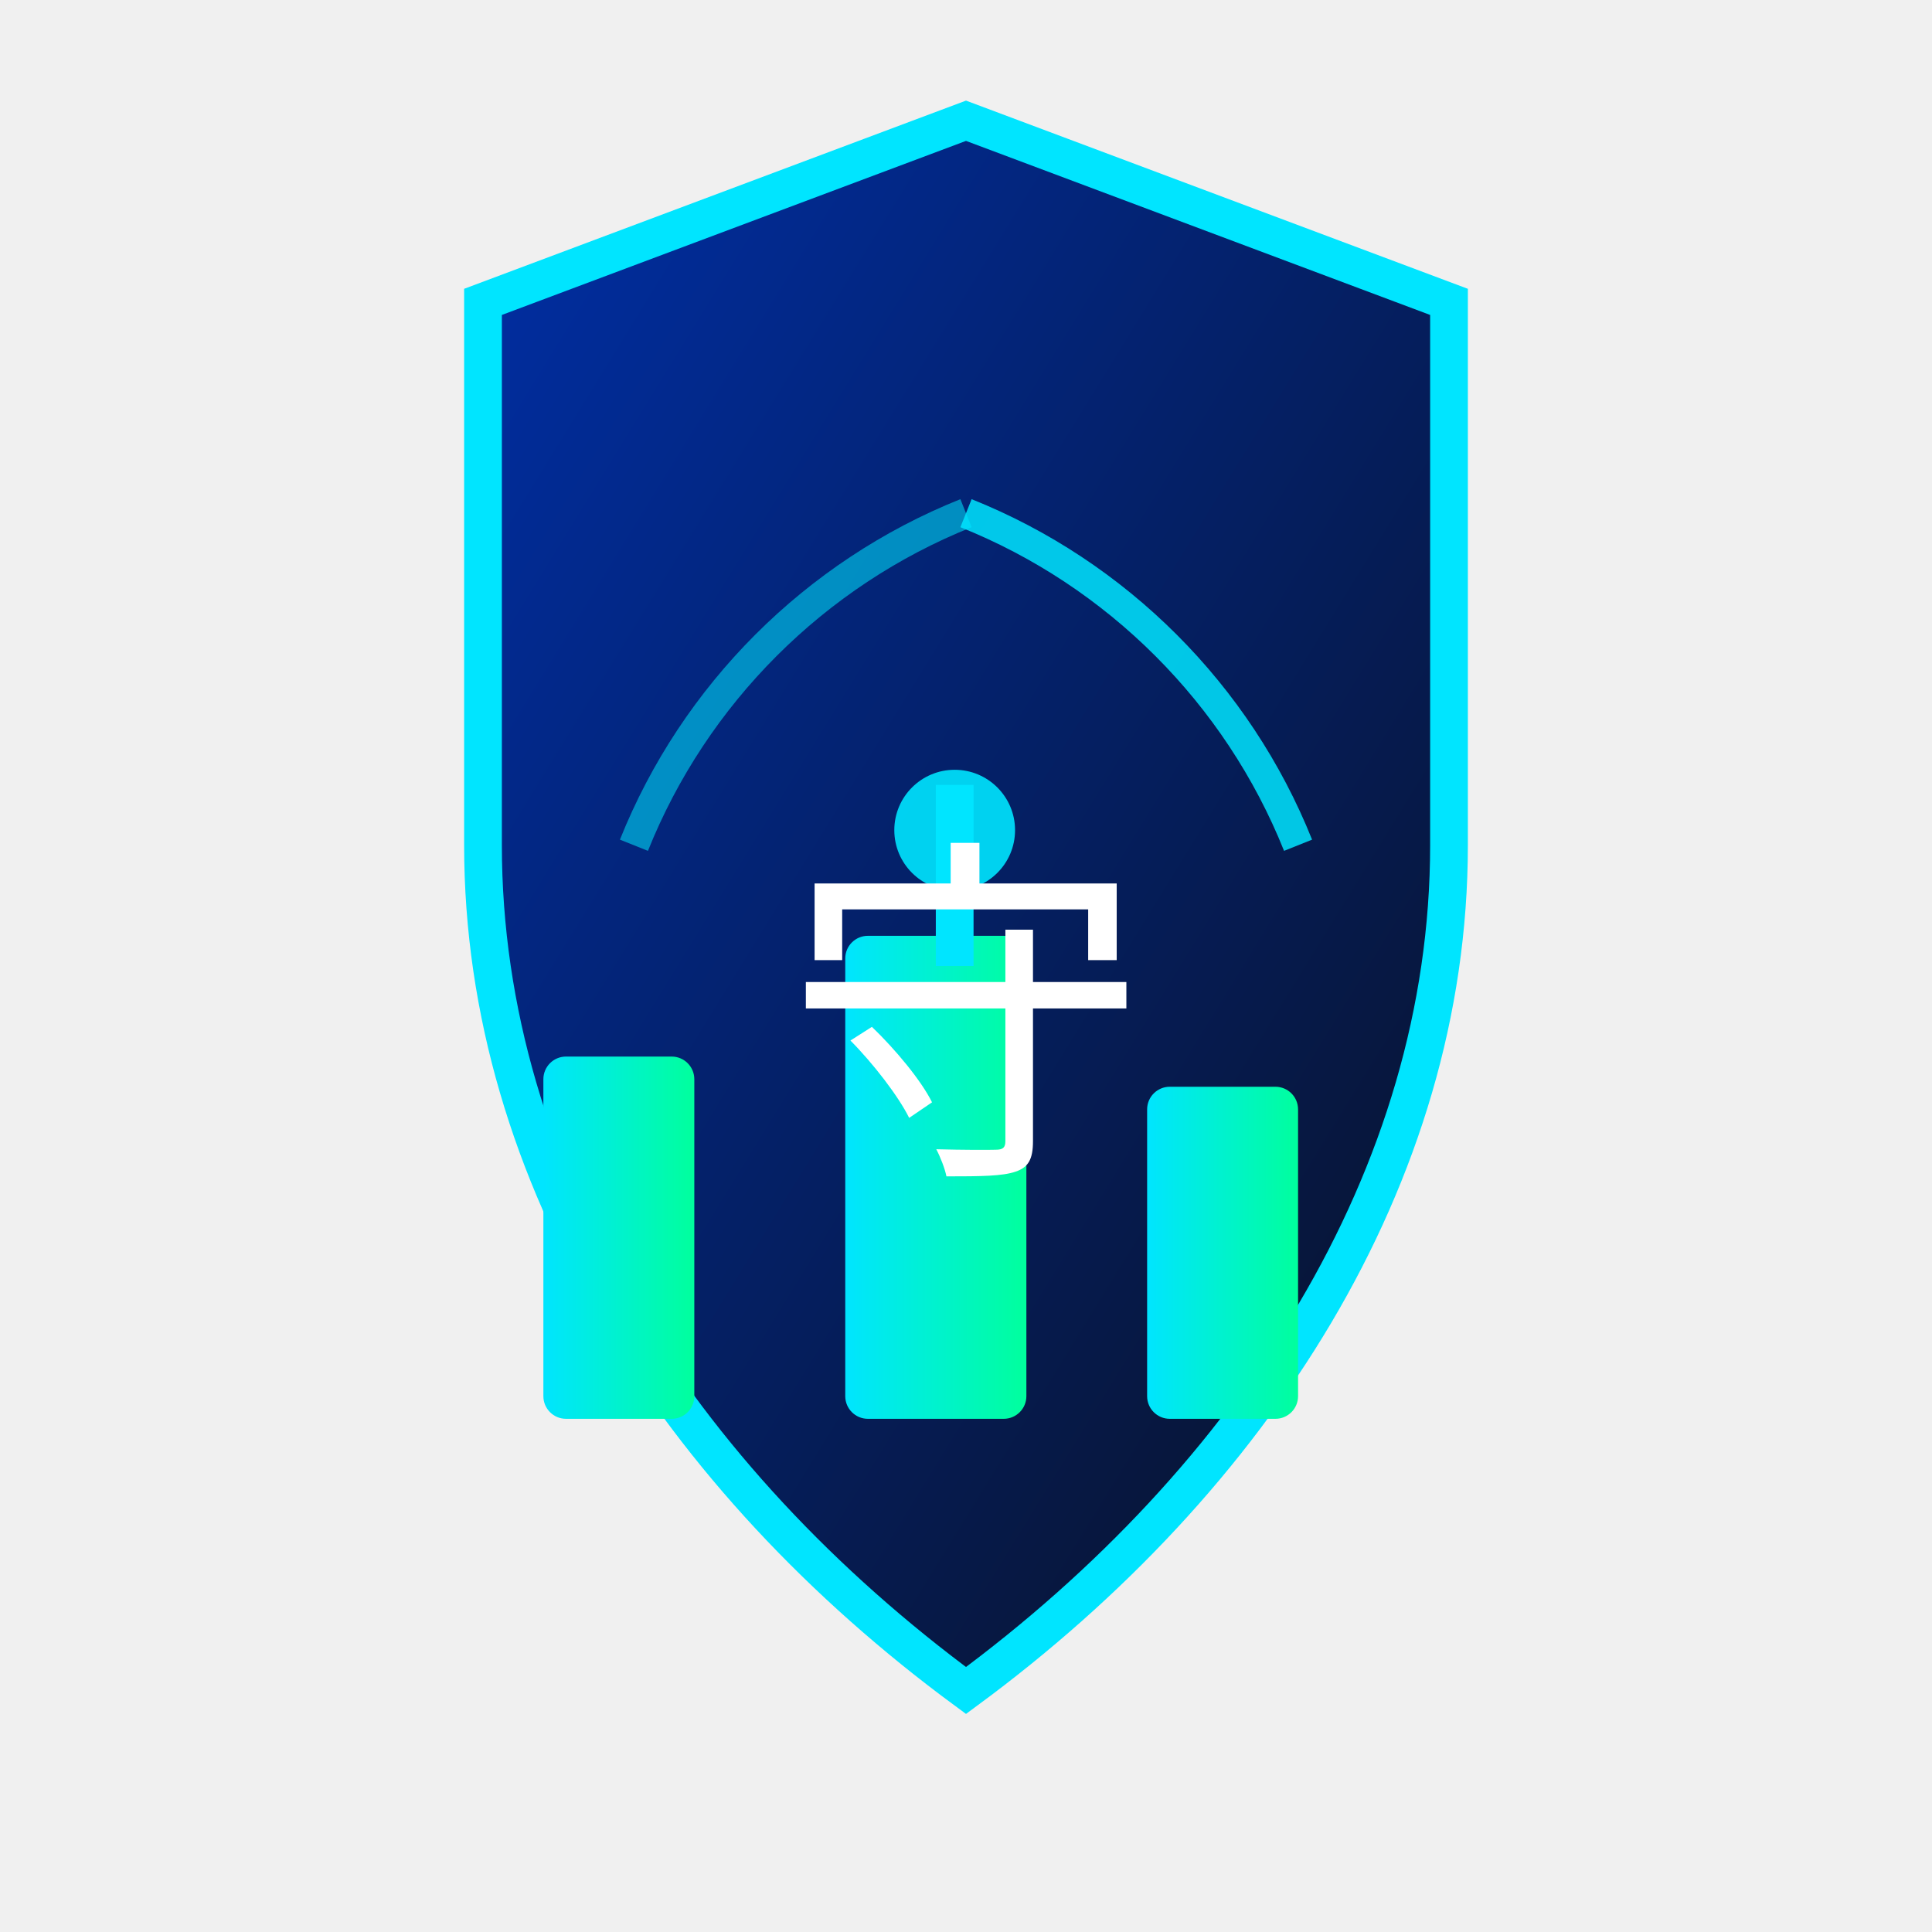
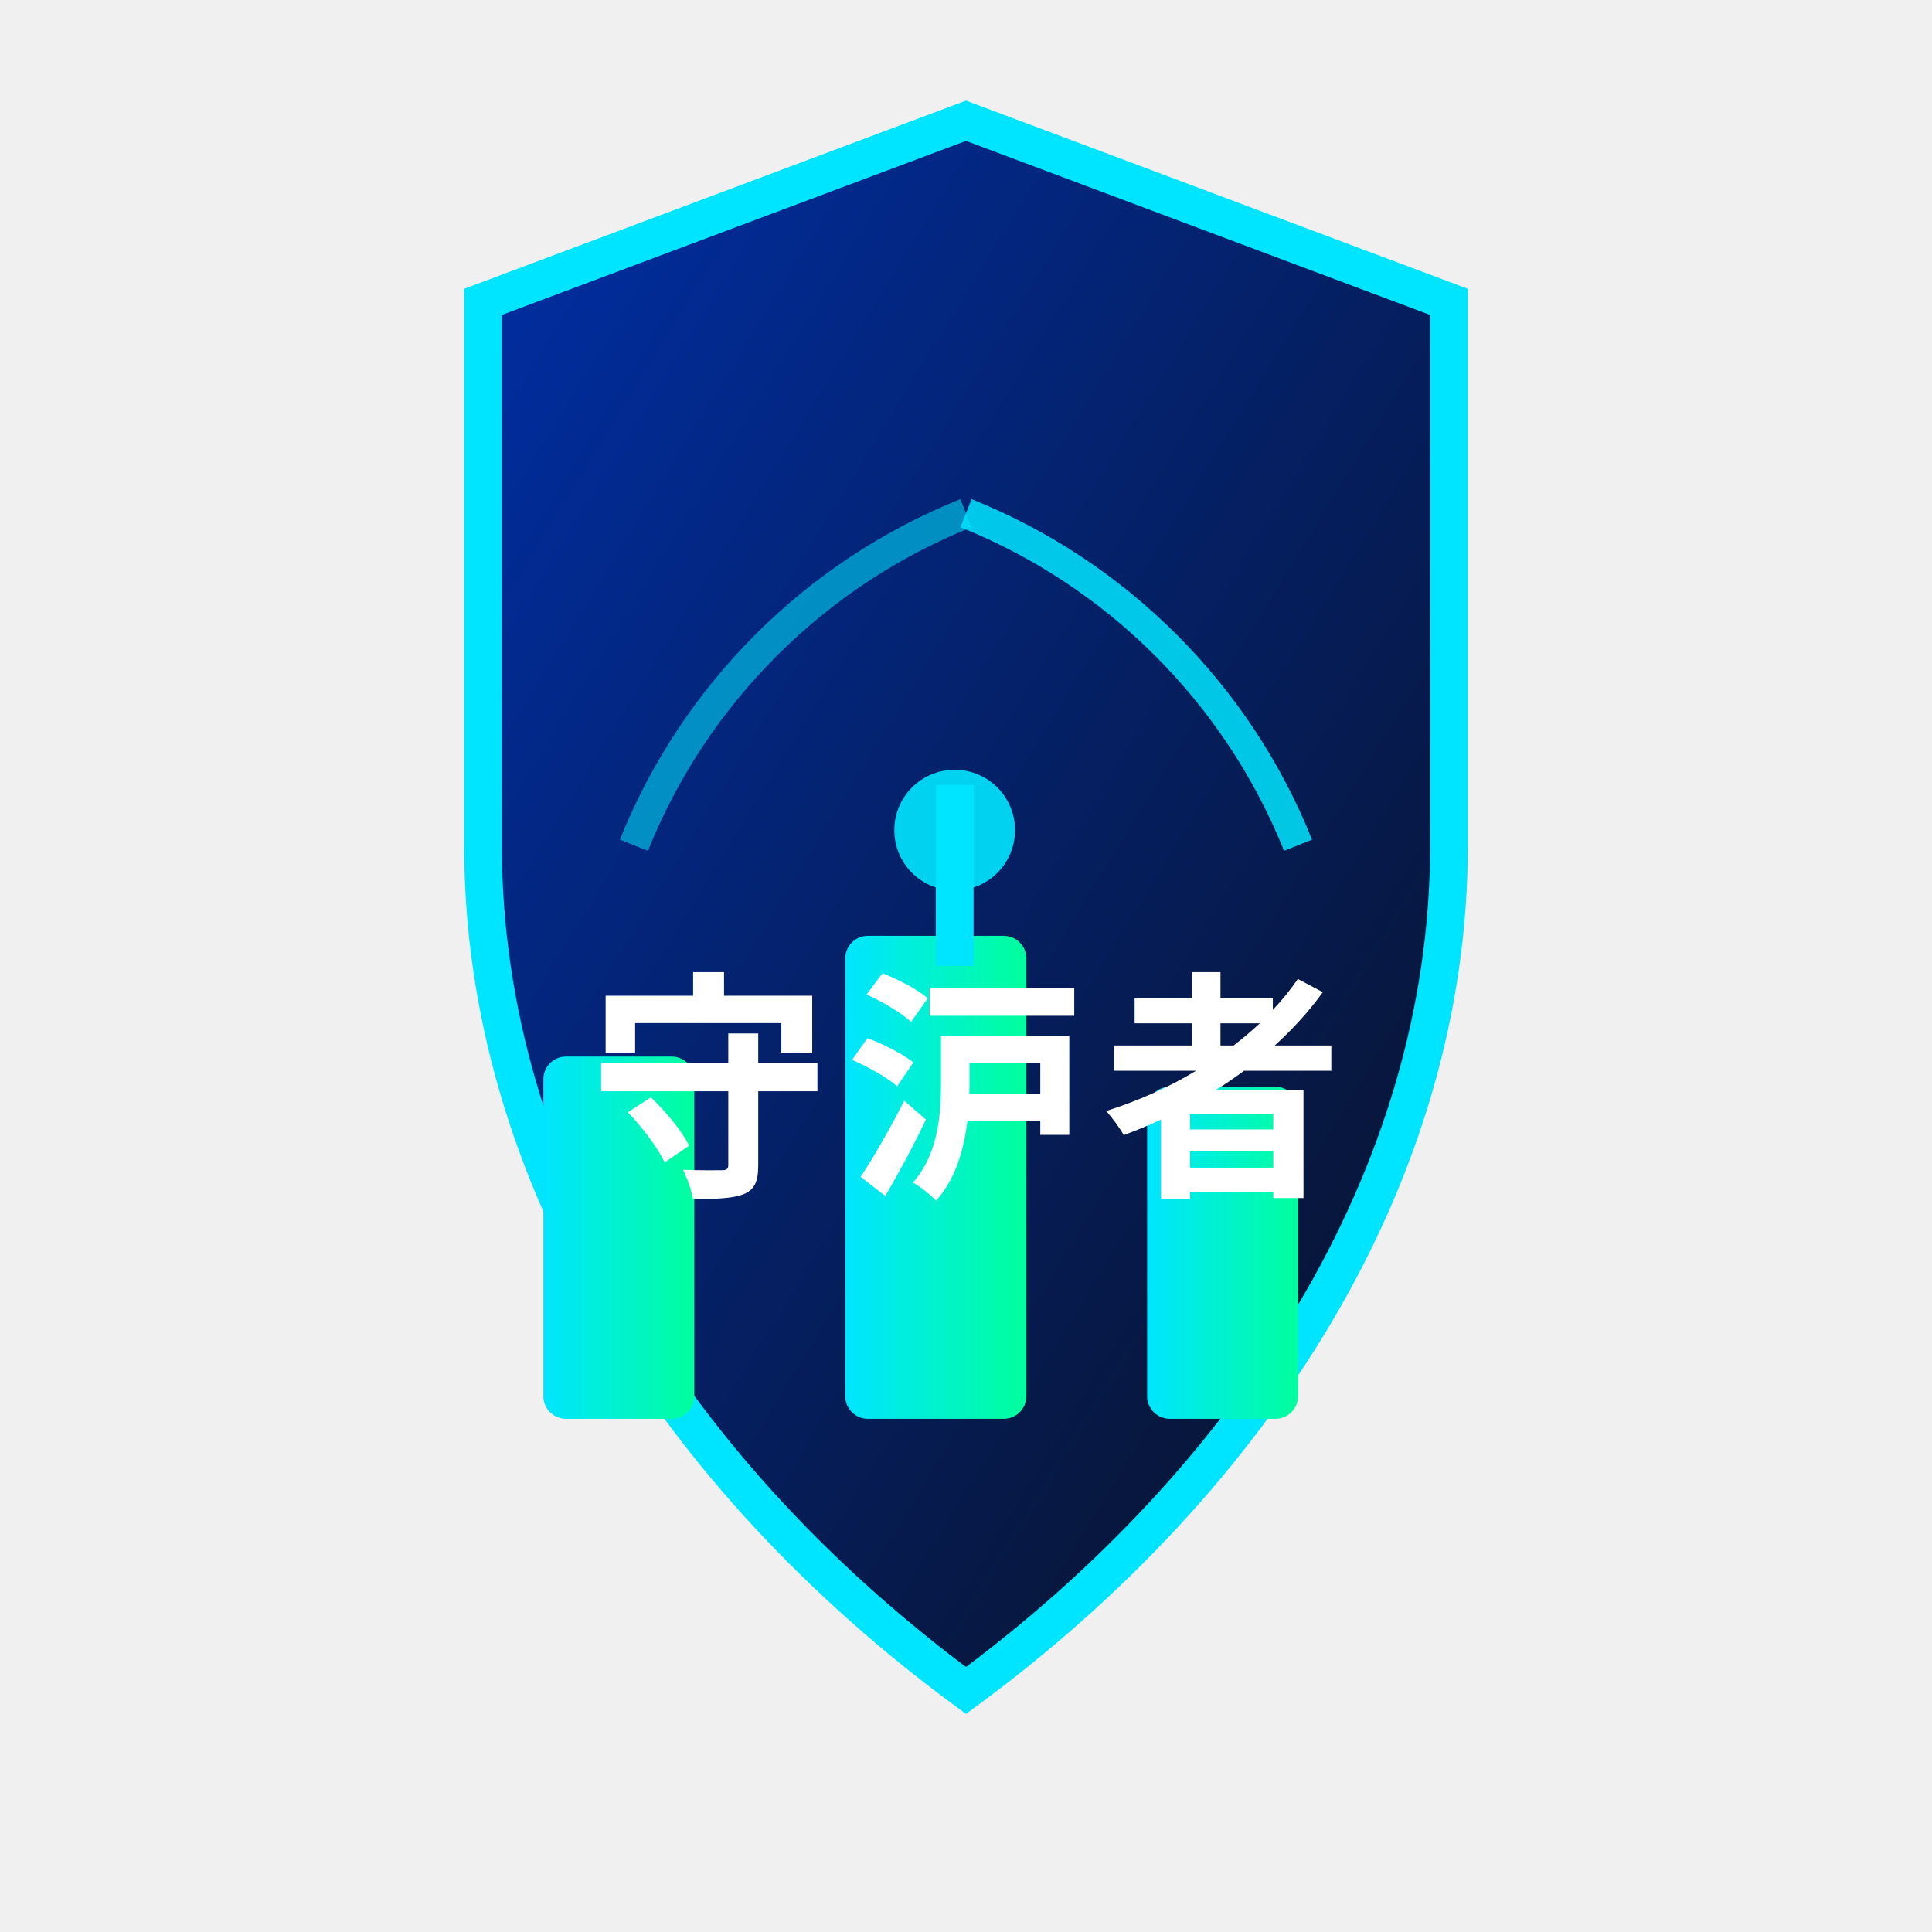
<svg xmlns="http://www.w3.org/2000/svg" width="128" height="128" viewBox="0 0 128 128">
  <defs>
    <linearGradient id="shieldGradient" x1="0%" y1="0%" x2="100%" y2="100%">
      <stop offset="0%" stop-color="#002FA7" />
      <stop offset="100%" stop-color="#091020" />
    </linearGradient>
    <linearGradient id="cityGradient" x1="0%" y1="0%" x2="100%" y2="0%">
      <stop offset="0%" stop-color="#00E5FF" />
      <stop offset="100%" stop-color="#00FF9D" />
    </linearGradient>
  </defs>
  <path d="M64 8 L96 20 V56 C96 78 83 98 64 112 C45 98 32 78 32 56 V20 Z" fill="url(#shieldGradient)" stroke="#00E5FF" stroke-width="2.5" />
  <g transform="translate(32,52)" fill="url(#cityGradient)">
    <rect x="4" y="18" width="10" height="24" rx="1.5" />
    <rect x="24" y="10" width="12" height="32" rx="1.5" />
    <rect x="44" y="20" width="10" height="22" rx="1.5" />
    <rect x="30" y="0" width="2.5" height="12" fill="#00E5FF" />
    <circle cx="31.25" cy="3" r="4" fill="#00E5FF" opacity="0.9" />
  </g>
  <g transform="translate(64,34)" fill="none" stroke="#00E5FF" stroke-width="2">
    <path d="M0 0 C10 4 18 12 22 22" opacity="0.85" />
    <path d="M0 0 C-10 4 -18 12 -22 22" opacity="0.55" />
  </g>
-   <text x="64" y="76" text-anchor="middle" font-size="24" fill="#FFFFFF" font-family="system-ui, -apple-system, BlinkMacSystemFont, 'Segoe UI', sans-serif">
-     守
+   <text x="64" y="78" text-anchor="middle" font-size="16" font-weight="600" fill="#FFFFFF" font-family="Source Han Sans, 'PingFang SC', 'Microsoft YaHei', sans-serif" letter-spacing="1">
+     守沪者
  </text>
</svg>
